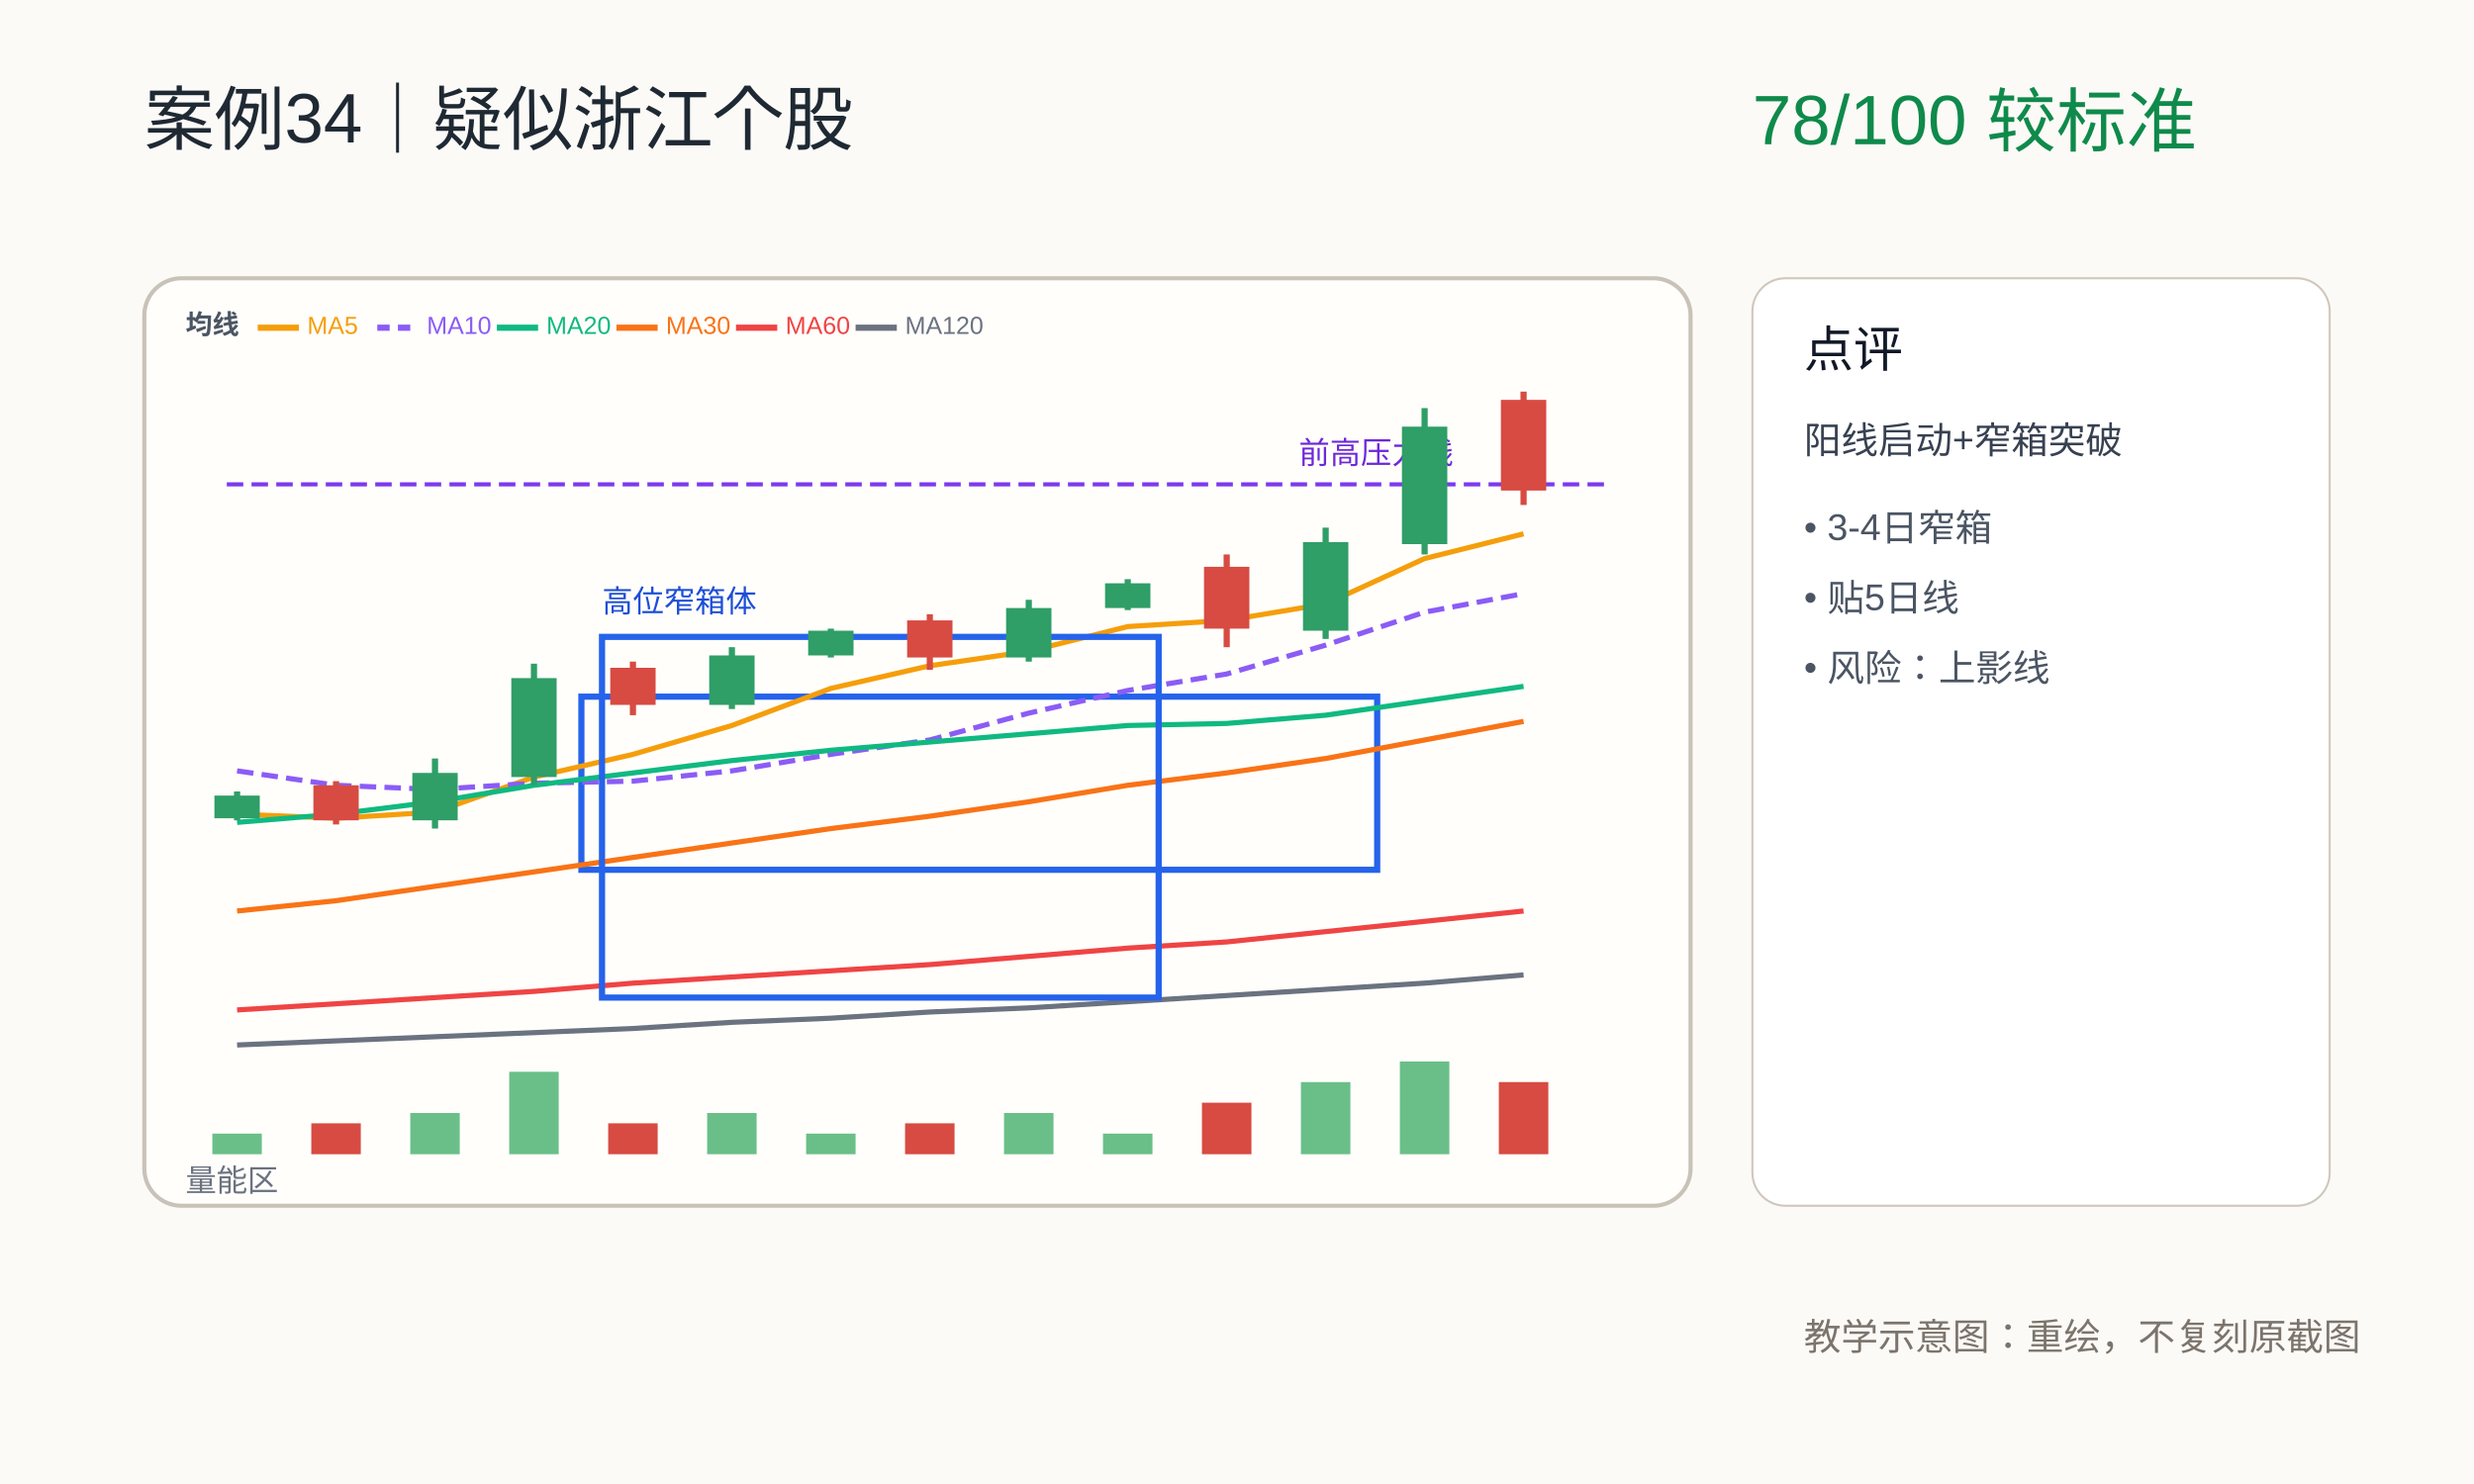
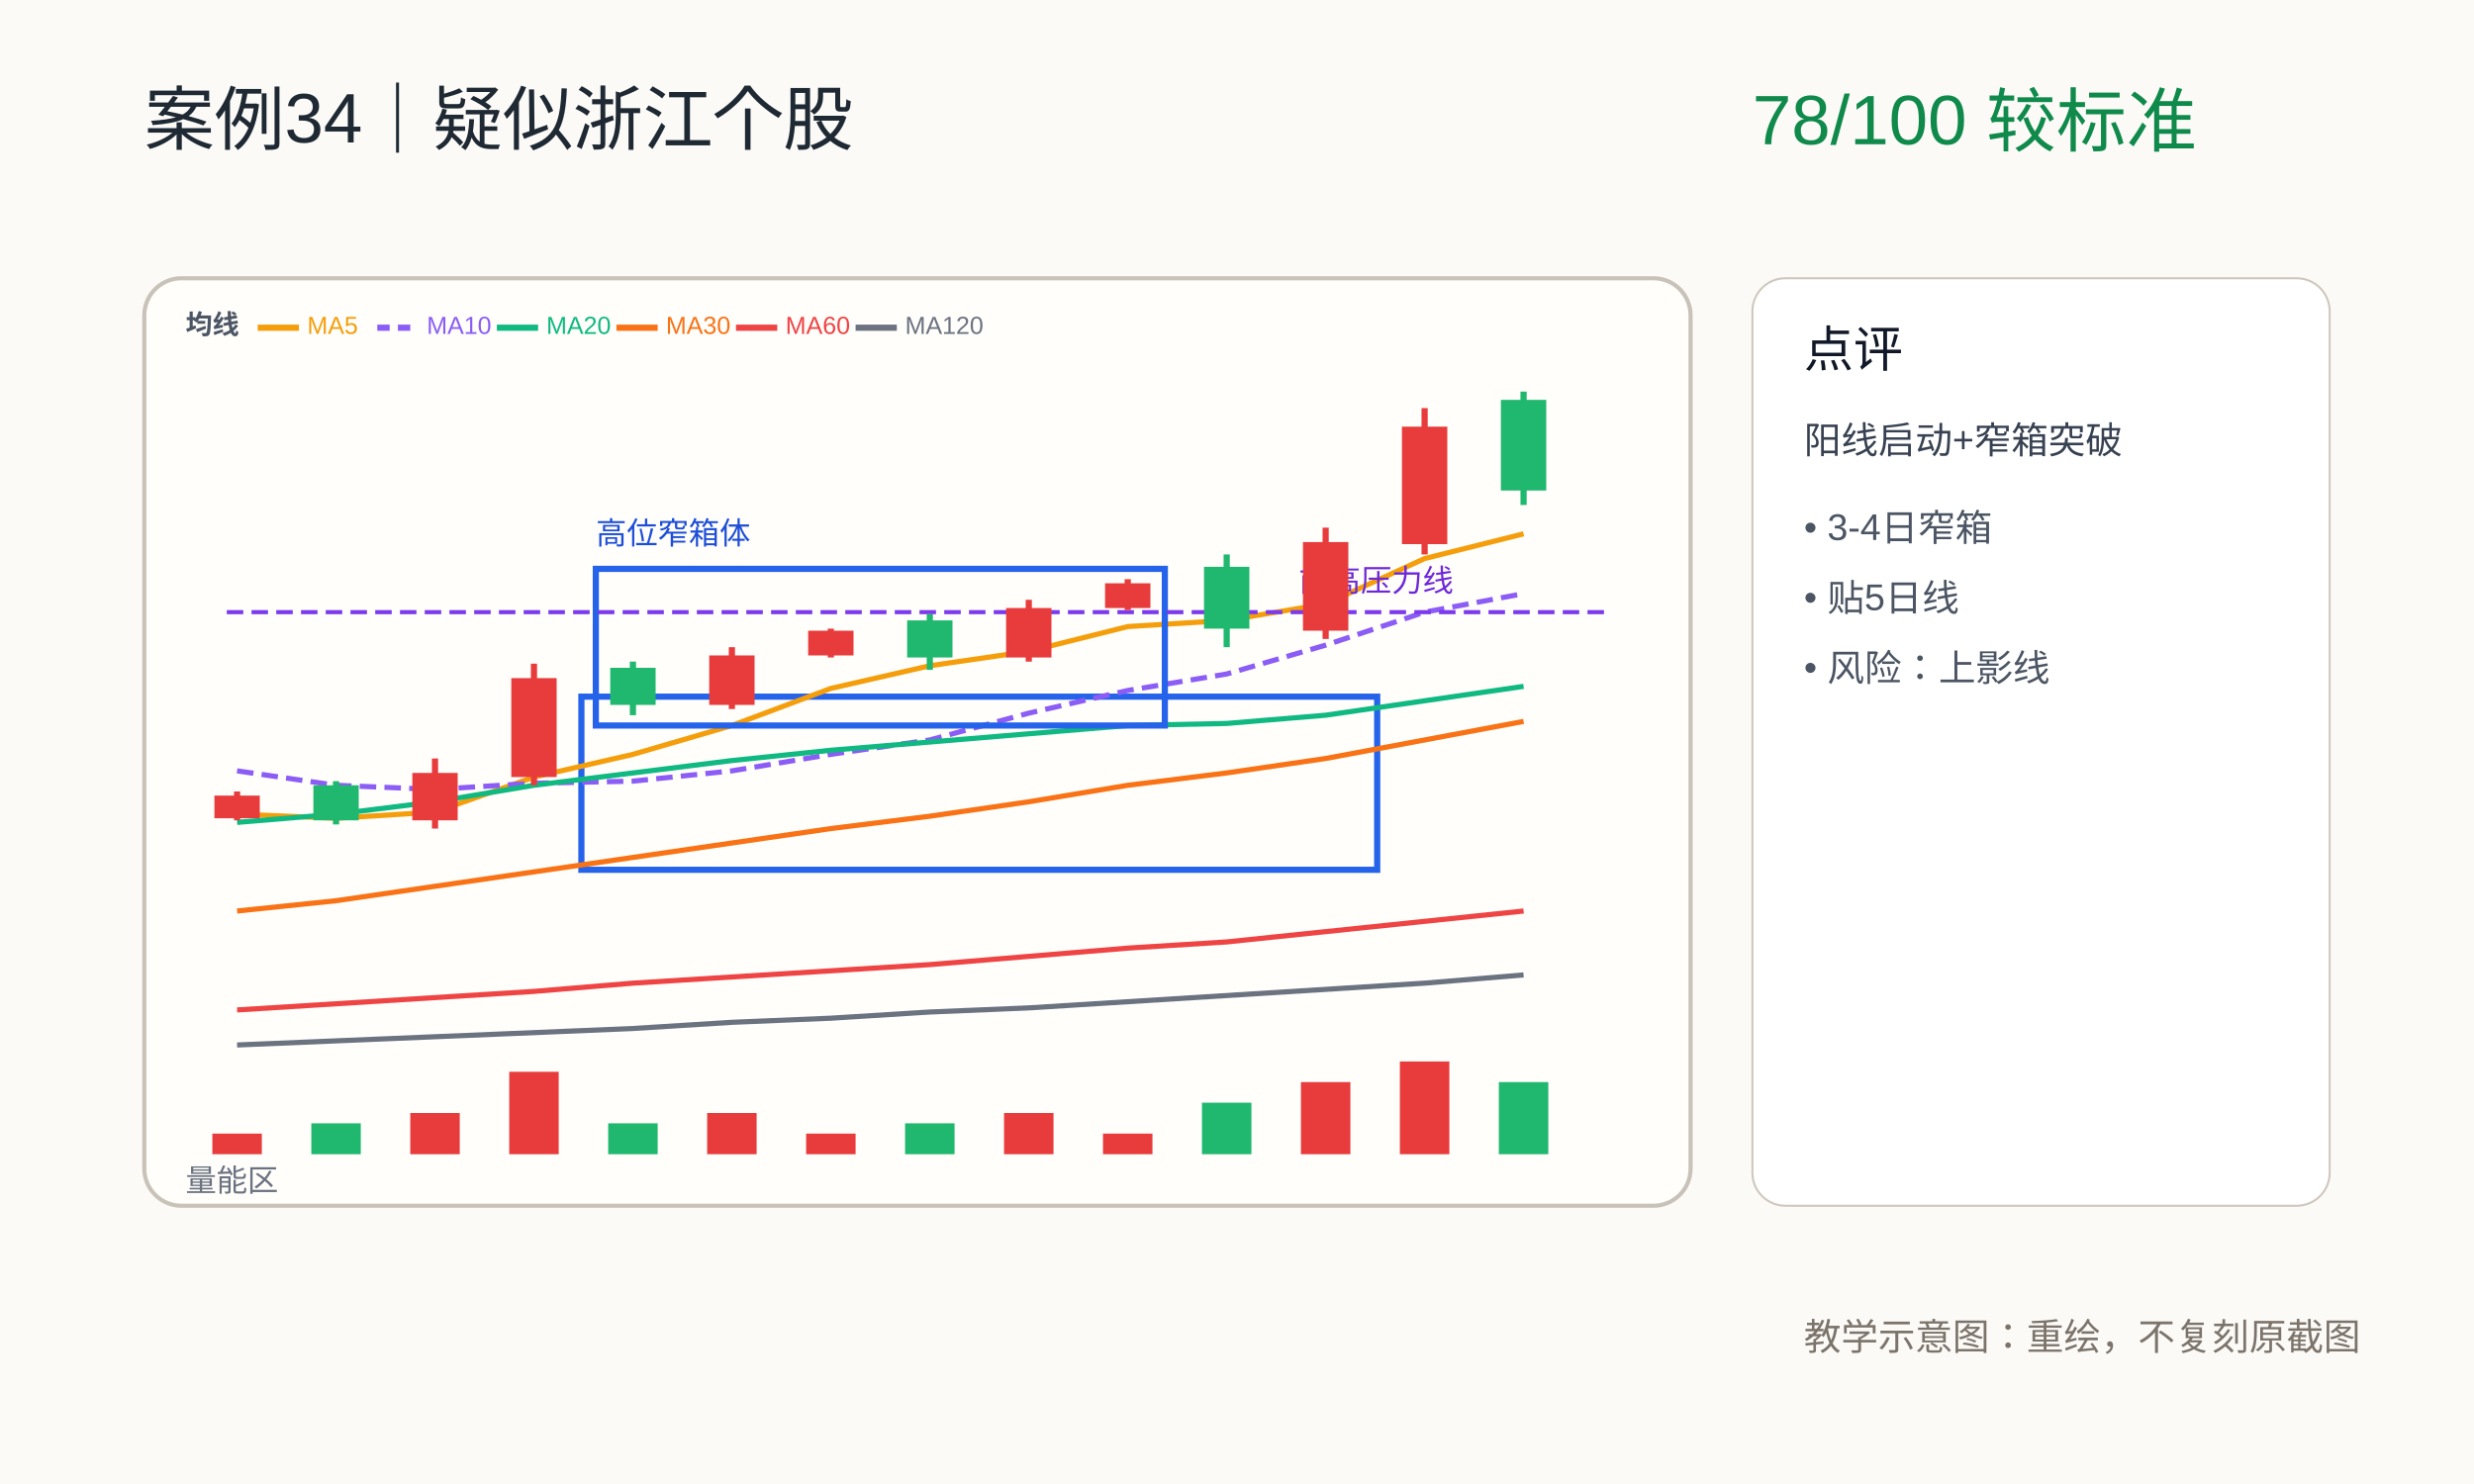
<svg xmlns="http://www.w3.org/2000/svg" width="1200" height="720" viewBox="0 0 1200 720">
  <rect width="1200" height="720" fill="#fbfaf7" />
  <rect x="70" y="135" width="750" height="450" rx="18" fill="#fffefb" stroke="#c9c2b8" stroke-width="2" />
  <text x="70" y="70" font-size="34" font-family="PingFang SC, Arial" fill="#1f2933">案例34｜疑似浙江个股</text>
  <text x="850" y="70" font-size="34" font-family="PingFang SC, Arial" fill="#0f8a4b">78/100  较标准</text>
  <rect x="282" y="338" width="386" height="84" fill="none" stroke="#2563eb" stroke-width="3" />
  <text x="90" y="162" font-size="13" font-family="PingFang SC, Arial" fill="#4b5563" font-weight="bold">均线</text>
  <line x1="125" y1="159" x2="145" y2="159" stroke="#f59e0b" stroke-width="3" />
  <text x="149" y="162" font-size="12" font-family="PingFang SC, Arial" fill="#f59e0b">MA5</text>
  <line x1="183" y1="159" x2="203" y2="159" stroke="#8b5cf6" stroke-width="3" stroke-dasharray="6,4" />
  <text x="207" y="162" font-size="12" font-family="PingFang SC, Arial" fill="#8b5cf6">MA10</text>
  <line x1="241" y1="159" x2="261" y2="159" stroke="#10b981" stroke-width="3" />
  <text x="265" y="162" font-size="12" font-family="PingFang SC, Arial" fill="#10b981">MA20</text>
  <line x1="299" y1="159" x2="319" y2="159" stroke="#f97316" stroke-width="3" />
  <text x="323" y="162" font-size="12" font-family="PingFang SC, Arial" fill="#f97316">MA30</text>
  <line x1="357" y1="159" x2="377" y2="159" stroke="#ef4444" stroke-width="3" />
  <text x="381" y="162" font-size="12" font-family="PingFang SC, Arial" fill="#ef4444">MA60</text>
  <line x1="415" y1="159" x2="435" y2="159" stroke="#6b7280" stroke-width="3" />
  <text x="439" y="162" font-size="12" font-family="PingFang SC, Arial" fill="#6b7280">MA120</text>
  <polyline points="115,395 163,397 211,394 259,377 307,366 355,352 403,334 451,323 499,316 547,304 595,301 643,293 691,271 739,259" fill="none" stroke="#f59e0b" stroke-width="2.5" />
  <polyline points="115,374 163,381 211,383 259,380 307,379 355,374 403,366 451,359 499,346 547,335 595,327 643,313 691,297 739,288" fill="none" stroke="#8b5cf6" stroke-width="2.5" stroke-dasharray="8,4" />
  <polyline points="115,399 163,395 211,389 259,381 307,375 355,369 403,364 451,360 499,356 547,352 595,351 643,347 691,340 739,333" fill="none" stroke="#10b981" stroke-width="2.5" />
  <polyline points="115,442 163,437 211,430 259,423 307,416 355,409 403,402 451,396 499,389 547,381 595,375 643,368 691,359 739,350" fill="none" stroke="#f97316" stroke-width="2.5" />
  <polyline points="115,490 163,487 211,484 259,481 307,477 355,474 403,471 451,468 499,464 547,460 595,457 643,452 691,447 739,442" fill="none" stroke="#ef4444" stroke-width="2.5" />
  <polyline points="115,507 163,505 211,503 259,501 307,499 355,496 403,494 451,491 499,489 547,486 595,483 643,480 691,477 739,473" fill="none" stroke="#6b7280" stroke-width="2.5" />
-   <line x1="110" y1="235" x2="780" y2="235" stroke="#7c3aed" stroke-width="2" stroke-dasharray="8,4" />
-   <text x="630" y="225" font-size="15" font-family="PingFang SC, Arial" fill="#6d28d9">前高压力线</text>
-   <rect x="292" y="309" width="270" height="175" fill="none" stroke="#2563eb" stroke-width="3" />
-   <text x="292" y="297" font-size="15" font-family="PingFang SC, Arial" fill="#1d4ed8">高位窄箱体</text>
-   <line x1="115" y1="384" x2="115" y2="398" stroke="#2f9e67" stroke-width="3" />
-   <rect x="104" y="386" width="22" height="11" fill="#2f9e67" />
-   <line x1="163" y1="379" x2="163" y2="400" stroke="#d74b42" stroke-width="3" />
-   <rect x="152" y="381" width="22" height="17" fill="#d74b42" />
-   <line x1="211" y1="368" x2="211" y2="402" stroke="#2f9e67" stroke-width="3" />
-   <rect x="200" y="375" width="22" height="23" fill="#2f9e67" />
-   <line x1="259" y1="322" x2="259" y2="381" stroke="#2f9e67" stroke-width="3" />
-   <rect x="248" y="329" width="22" height="48" fill="#2f9e67" />
-   <line x1="307" y1="321" x2="307" y2="347" stroke="#d74b42" stroke-width="3" />
-   <rect x="296" y="324" width="22" height="18" fill="#d74b42" />
-   <line x1="355" y1="314" x2="355" y2="344" stroke="#2f9e67" stroke-width="3" />
-   <rect x="344" y="318" width="22" height="24" fill="#2f9e67" />
-   <line x1="403" y1="305" x2="403" y2="319" stroke="#2f9e67" stroke-width="3" />
-   <rect x="392" y="306" width="22" height="12" fill="#2f9e67" />
-   <line x1="451" y1="298" x2="451" y2="325" stroke="#d74b42" stroke-width="3" />
-   <rect x="440" y="301" width="22" height="18" fill="#d74b42" />
-   <line x1="499" y1="291" x2="499" y2="321" stroke="#2f9e67" stroke-width="3" />
-   <rect x="488" y="295" width="22" height="24" fill="#2f9e67" />
-   <line x1="547" y1="281" x2="547" y2="296" stroke="#2f9e67" stroke-width="3" />
-   <rect x="536" y="283" width="22" height="12" fill="#2f9e67" />
-   <line x1="595" y1="269" x2="595" y2="314" stroke="#d74b42" stroke-width="3" />
-   <rect x="584" y="275" width="22" height="30" fill="#d74b42" />
-   <line x1="643" y1="256" x2="643" y2="310" stroke="#2f9e67" stroke-width="3" />
-   <rect x="632" y="263" width="22" height="43" fill="#2f9e67" />
-   <line x1="691" y1="198" x2="691" y2="269" stroke="#2f9e67" stroke-width="3" />
-   <rect x="680" y="207" width="22" height="57" fill="#2f9e67" />
-   <line x1="739" y1="190" x2="739" y2="245" stroke="#d74b42" stroke-width="3" />
-   <rect x="728" y="194" width="22" height="44" fill="#d74b42" />
-   <rect x="103" y="550" width="24" height="10" fill="#6abf88" />
-   <rect x="151" y="545" width="24" height="15" fill="#d74b42" />
-   <rect x="199" y="540" width="24" height="20" fill="#6abf88" />
-   <rect x="247" y="520" width="24" height="40" fill="#6abf88" />
-   <rect x="295" y="545" width="24" height="15" fill="#d74b42" />
-   <rect x="343" y="540" width="24" height="20" fill="#6abf88" />
-   <rect x="391" y="550" width="24" height="10" fill="#6abf88" />
-   <rect x="439" y="545" width="24" height="15" fill="#d74b42" />
-   <rect x="487" y="540" width="24" height="20" fill="#6abf88" />
-   <rect x="535" y="550" width="24" height="10" fill="#6abf88" />
-   <rect x="583" y="535" width="24" height="25" fill="#d74b42" />
-   <rect x="631" y="525" width="24" height="35" fill="#6abf88" />
-   <rect x="679" y="515" width="24" height="45" fill="#6abf88" />
-   <rect x="727" y="525" width="24" height="35" fill="#d74b42" />
+   <rect x="289" y="276" width="276" height="76" fill="none" stroke="#2563eb" stroke-width="3" />
+   <text x="289" y="264" font-size="15" font-family="PingFang SC, Arial" fill="#1d4ed8">高位窄箱体</text>
+   <line x1="110" y1="297" x2="780" y2="297" stroke="#7c3aed" stroke-width="2" stroke-dasharray="8,4" />
+   <text x="630" y="287" font-size="15" font-family="PingFang SC, Arial" fill="#6d28d9">前高压力线</text>
+   <line x1="115" y1="384" x2="115" y2="398" stroke="#e83c3c" stroke-width="3" />
+   <rect x="104" y="386" width="22" height="11" fill="#e83c3c" />
+   <line x1="163" y1="379" x2="163" y2="400" stroke="#20b86e" stroke-width="3" />
+   <rect x="152" y="381" width="22" height="17" fill="#20b86e" />
+   <line x1="211" y1="368" x2="211" y2="402" stroke="#e83c3c" stroke-width="3" />
+   <rect x="200" y="375" width="22" height="23" fill="#e83c3c" />
+   <line x1="259" y1="322" x2="259" y2="381" stroke="#e83c3c" stroke-width="3" />
+   <rect x="248" y="329" width="22" height="48" fill="#e83c3c" />
+   <line x1="307" y1="321" x2="307" y2="347" stroke="#20b86e" stroke-width="3" />
+   <rect x="296" y="324" width="22" height="18" fill="#20b86e" />
+   <line x1="355" y1="314" x2="355" y2="344" stroke="#e83c3c" stroke-width="3" />
+   <rect x="344" y="318" width="22" height="24" fill="#e83c3c" />
+   <line x1="403" y1="305" x2="403" y2="319" stroke="#e83c3c" stroke-width="3" />
+   <rect x="392" y="306" width="22" height="12" fill="#e83c3c" />
+   <line x1="451" y1="298" x2="451" y2="325" stroke="#20b86e" stroke-width="3" />
+   <rect x="440" y="301" width="22" height="18" fill="#20b86e" />
+   <line x1="499" y1="291" x2="499" y2="321" stroke="#e83c3c" stroke-width="3" />
+   <rect x="488" y="295" width="22" height="24" fill="#e83c3c" />
+   <line x1="547" y1="281" x2="547" y2="296" stroke="#e83c3c" stroke-width="3" />
+   <rect x="536" y="283" width="22" height="12" fill="#e83c3c" />
+   <line x1="595" y1="269" x2="595" y2="314" stroke="#20b86e" stroke-width="3" />
+   <rect x="584" y="275" width="22" height="30" fill="#20b86e" />
+   <line x1="643" y1="256" x2="643" y2="310" stroke="#e83c3c" stroke-width="3" />
+   <rect x="632" y="263" width="22" height="43" fill="#e83c3c" />
+   <line x1="691" y1="198" x2="691" y2="269" stroke="#e83c3c" stroke-width="3" />
+   <rect x="680" y="207" width="22" height="57" fill="#e83c3c" />
+   <line x1="739" y1="190" x2="739" y2="245" stroke="#20b86e" stroke-width="3" />
+   <rect x="728" y="194" width="22" height="44" fill="#20b86e" />
+   <rect x="103" y="550" width="24" height="10" fill="#e83c3c" />
+   <rect x="151" y="545" width="24" height="15" fill="#20b86e" />
+   <rect x="199" y="540" width="24" height="20" fill="#e83c3c" />
+   <rect x="247" y="520" width="24" height="40" fill="#e83c3c" />
+   <rect x="295" y="545" width="24" height="15" fill="#20b86e" />
+   <rect x="343" y="540" width="24" height="20" fill="#e83c3c" />
+   <rect x="391" y="550" width="24" height="10" fill="#e83c3c" />
+   <rect x="439" y="545" width="24" height="15" fill="#20b86e" />
+   <rect x="487" y="540" width="24" height="20" fill="#e83c3c" />
+   <rect x="535" y="550" width="24" height="10" fill="#e83c3c" />
+   <rect x="583" y="535" width="24" height="25" fill="#20b86e" />
+   <rect x="631" y="525" width="24" height="35" fill="#e83c3c" />
+   <rect x="679" y="515" width="24" height="45" fill="#e83c3c" />
+   <rect x="727" y="525" width="24" height="35" fill="#20b86e" />
  <text x="90" y="578" font-size="15" font-family="PingFang SC, Arial" fill="#6b7280">量能区</text>
  <rect x="850" y="135" width="280" height="450" rx="16" fill="#ffffff" stroke="#d0c7bc" />
  <text x="875" y="178" font-size="24" font-family="PingFang SC, Arial" fill="#111827">点评</text>
  <text x="875" y="220" font-size="18" font-family="PingFang SC, Arial" fill="#374151">阳线启动+窄箱突破</text>
  <text x="875" y="262" font-size="18" font-family="PingFang SC, Arial" fill="#4b5563">• 3-4日窄箱</text>
  <text x="875" y="296" font-size="18" font-family="PingFang SC, Arial" fill="#4b5563">• 贴5日线</text>
  <text x="875" y="330" font-size="18" font-family="PingFang SC, Arial" fill="#4b5563">• 风险：上影线</text>
  <text x="875" y="655" font-size="18" font-family="PingFang SC, Arial" fill="#7c746b">教学示意图：重绘，不复刻原截图</text>
</svg>
